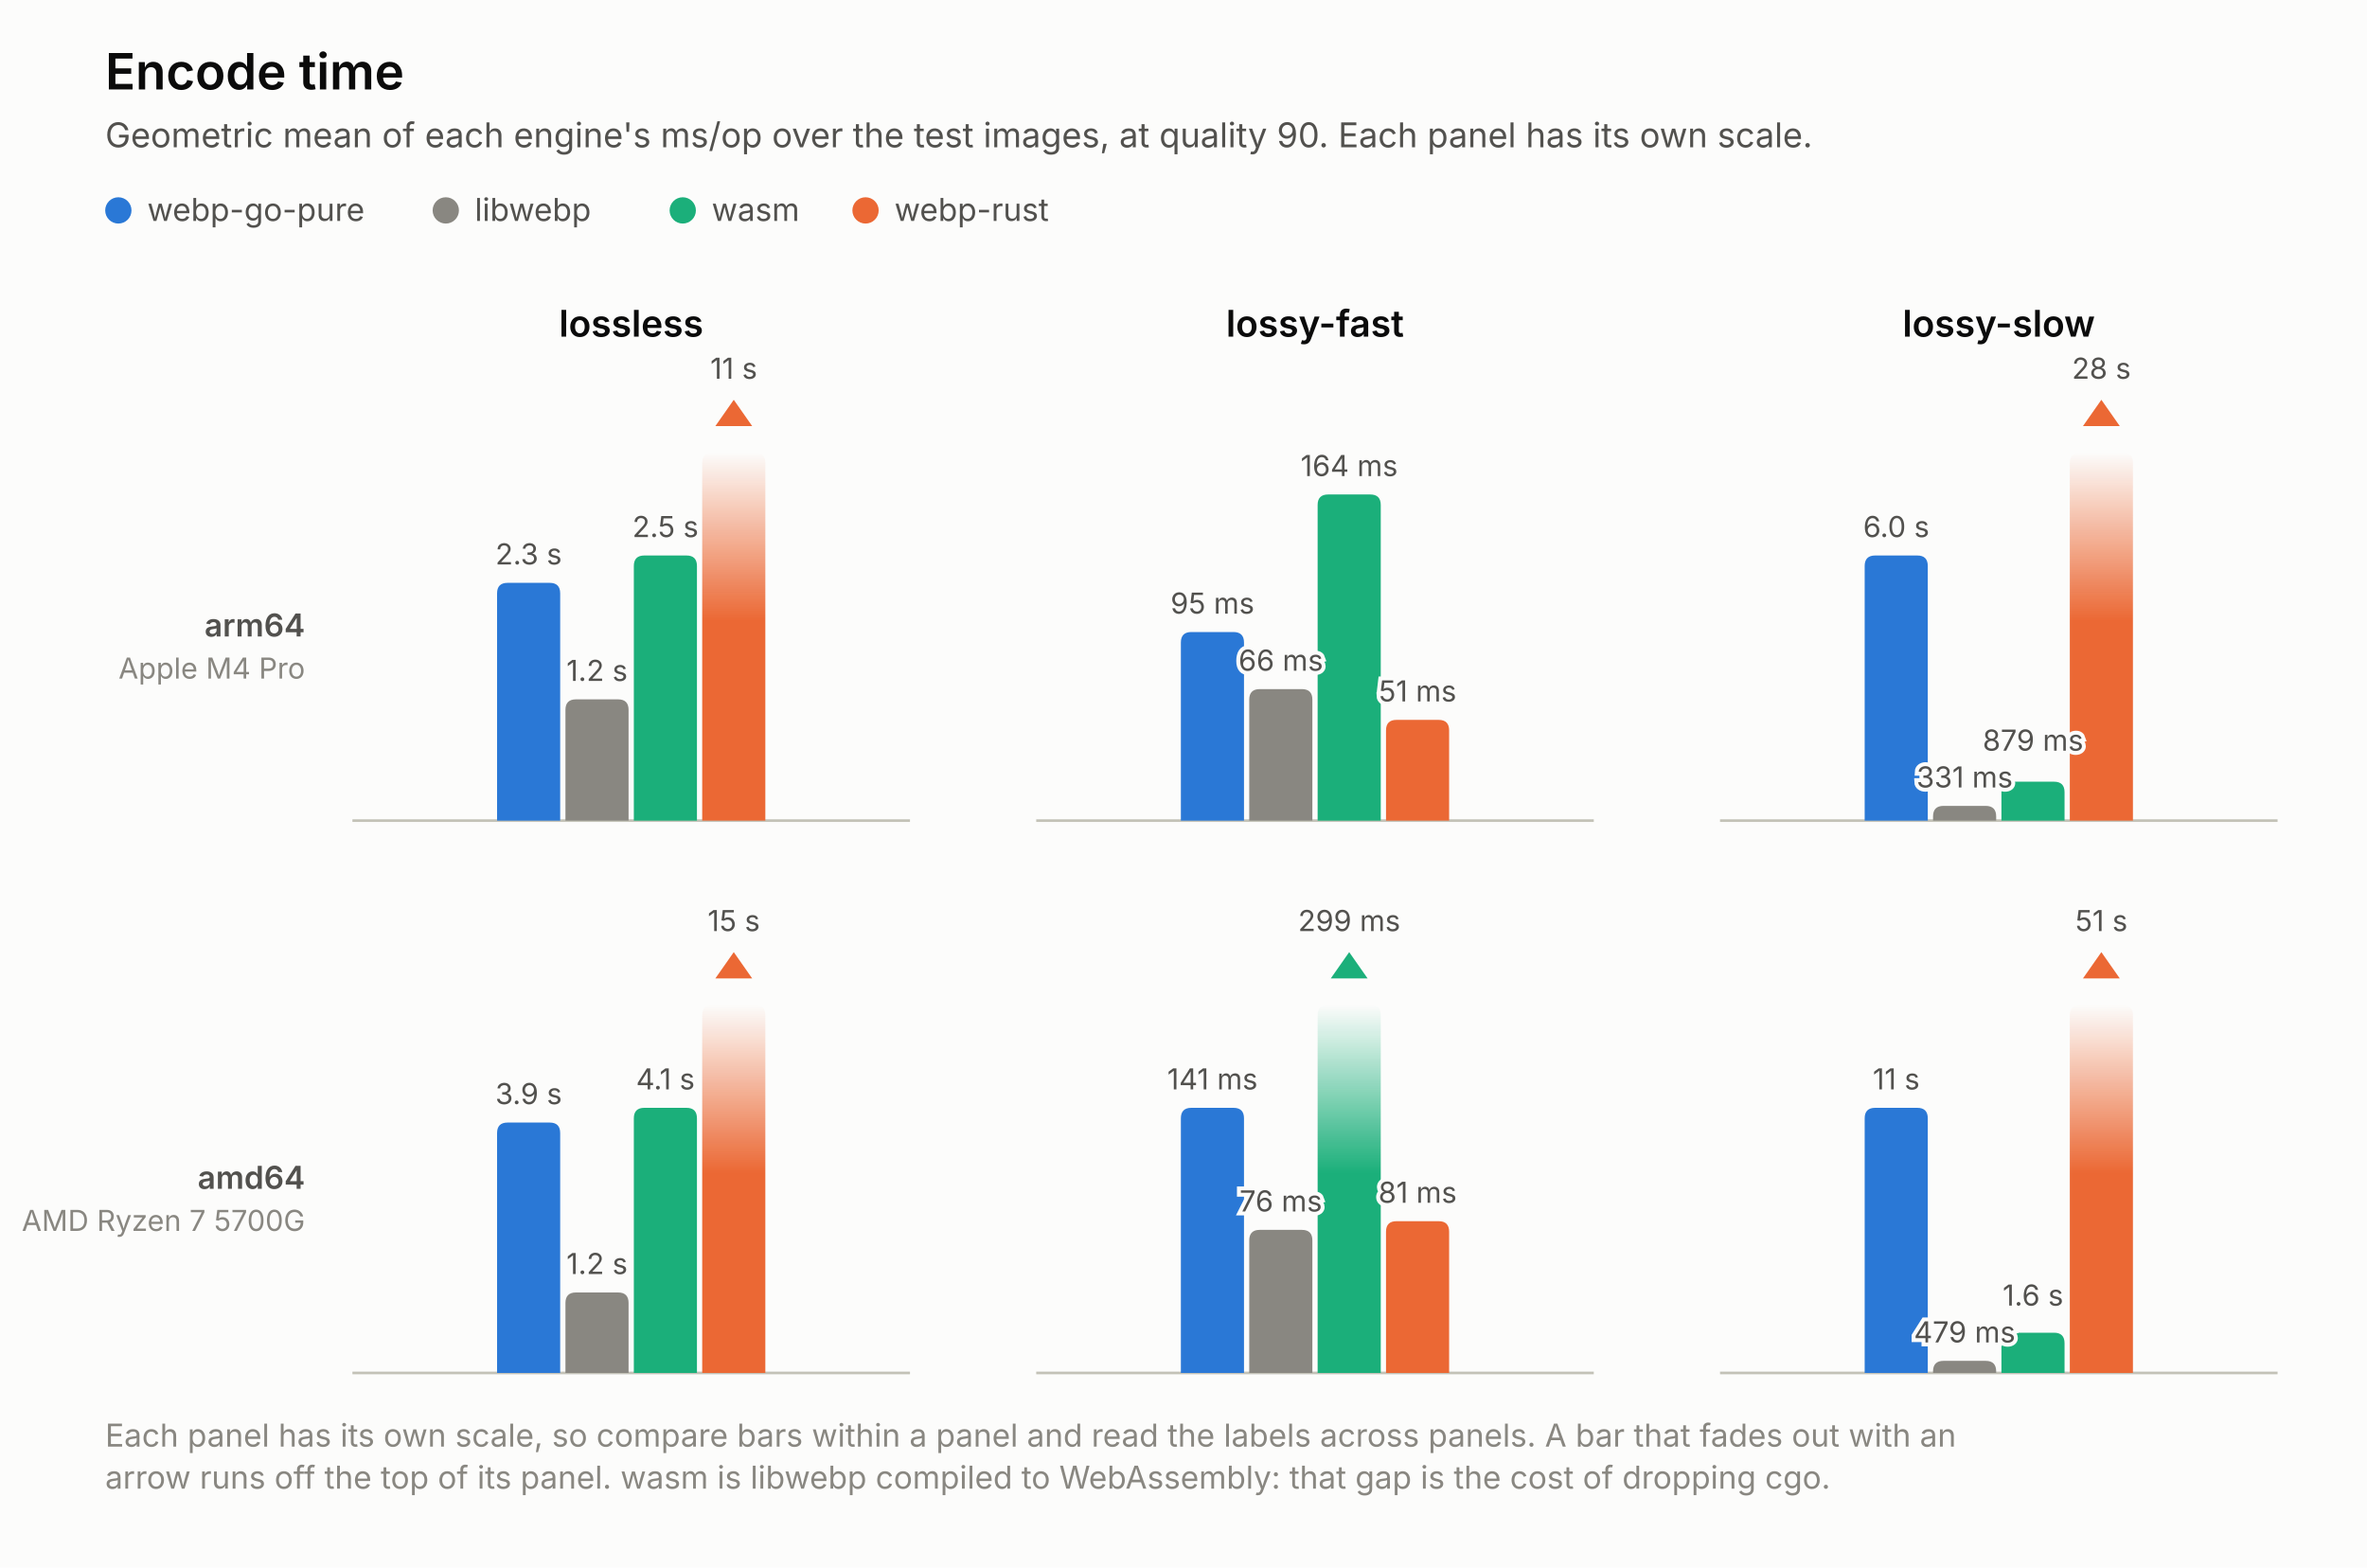
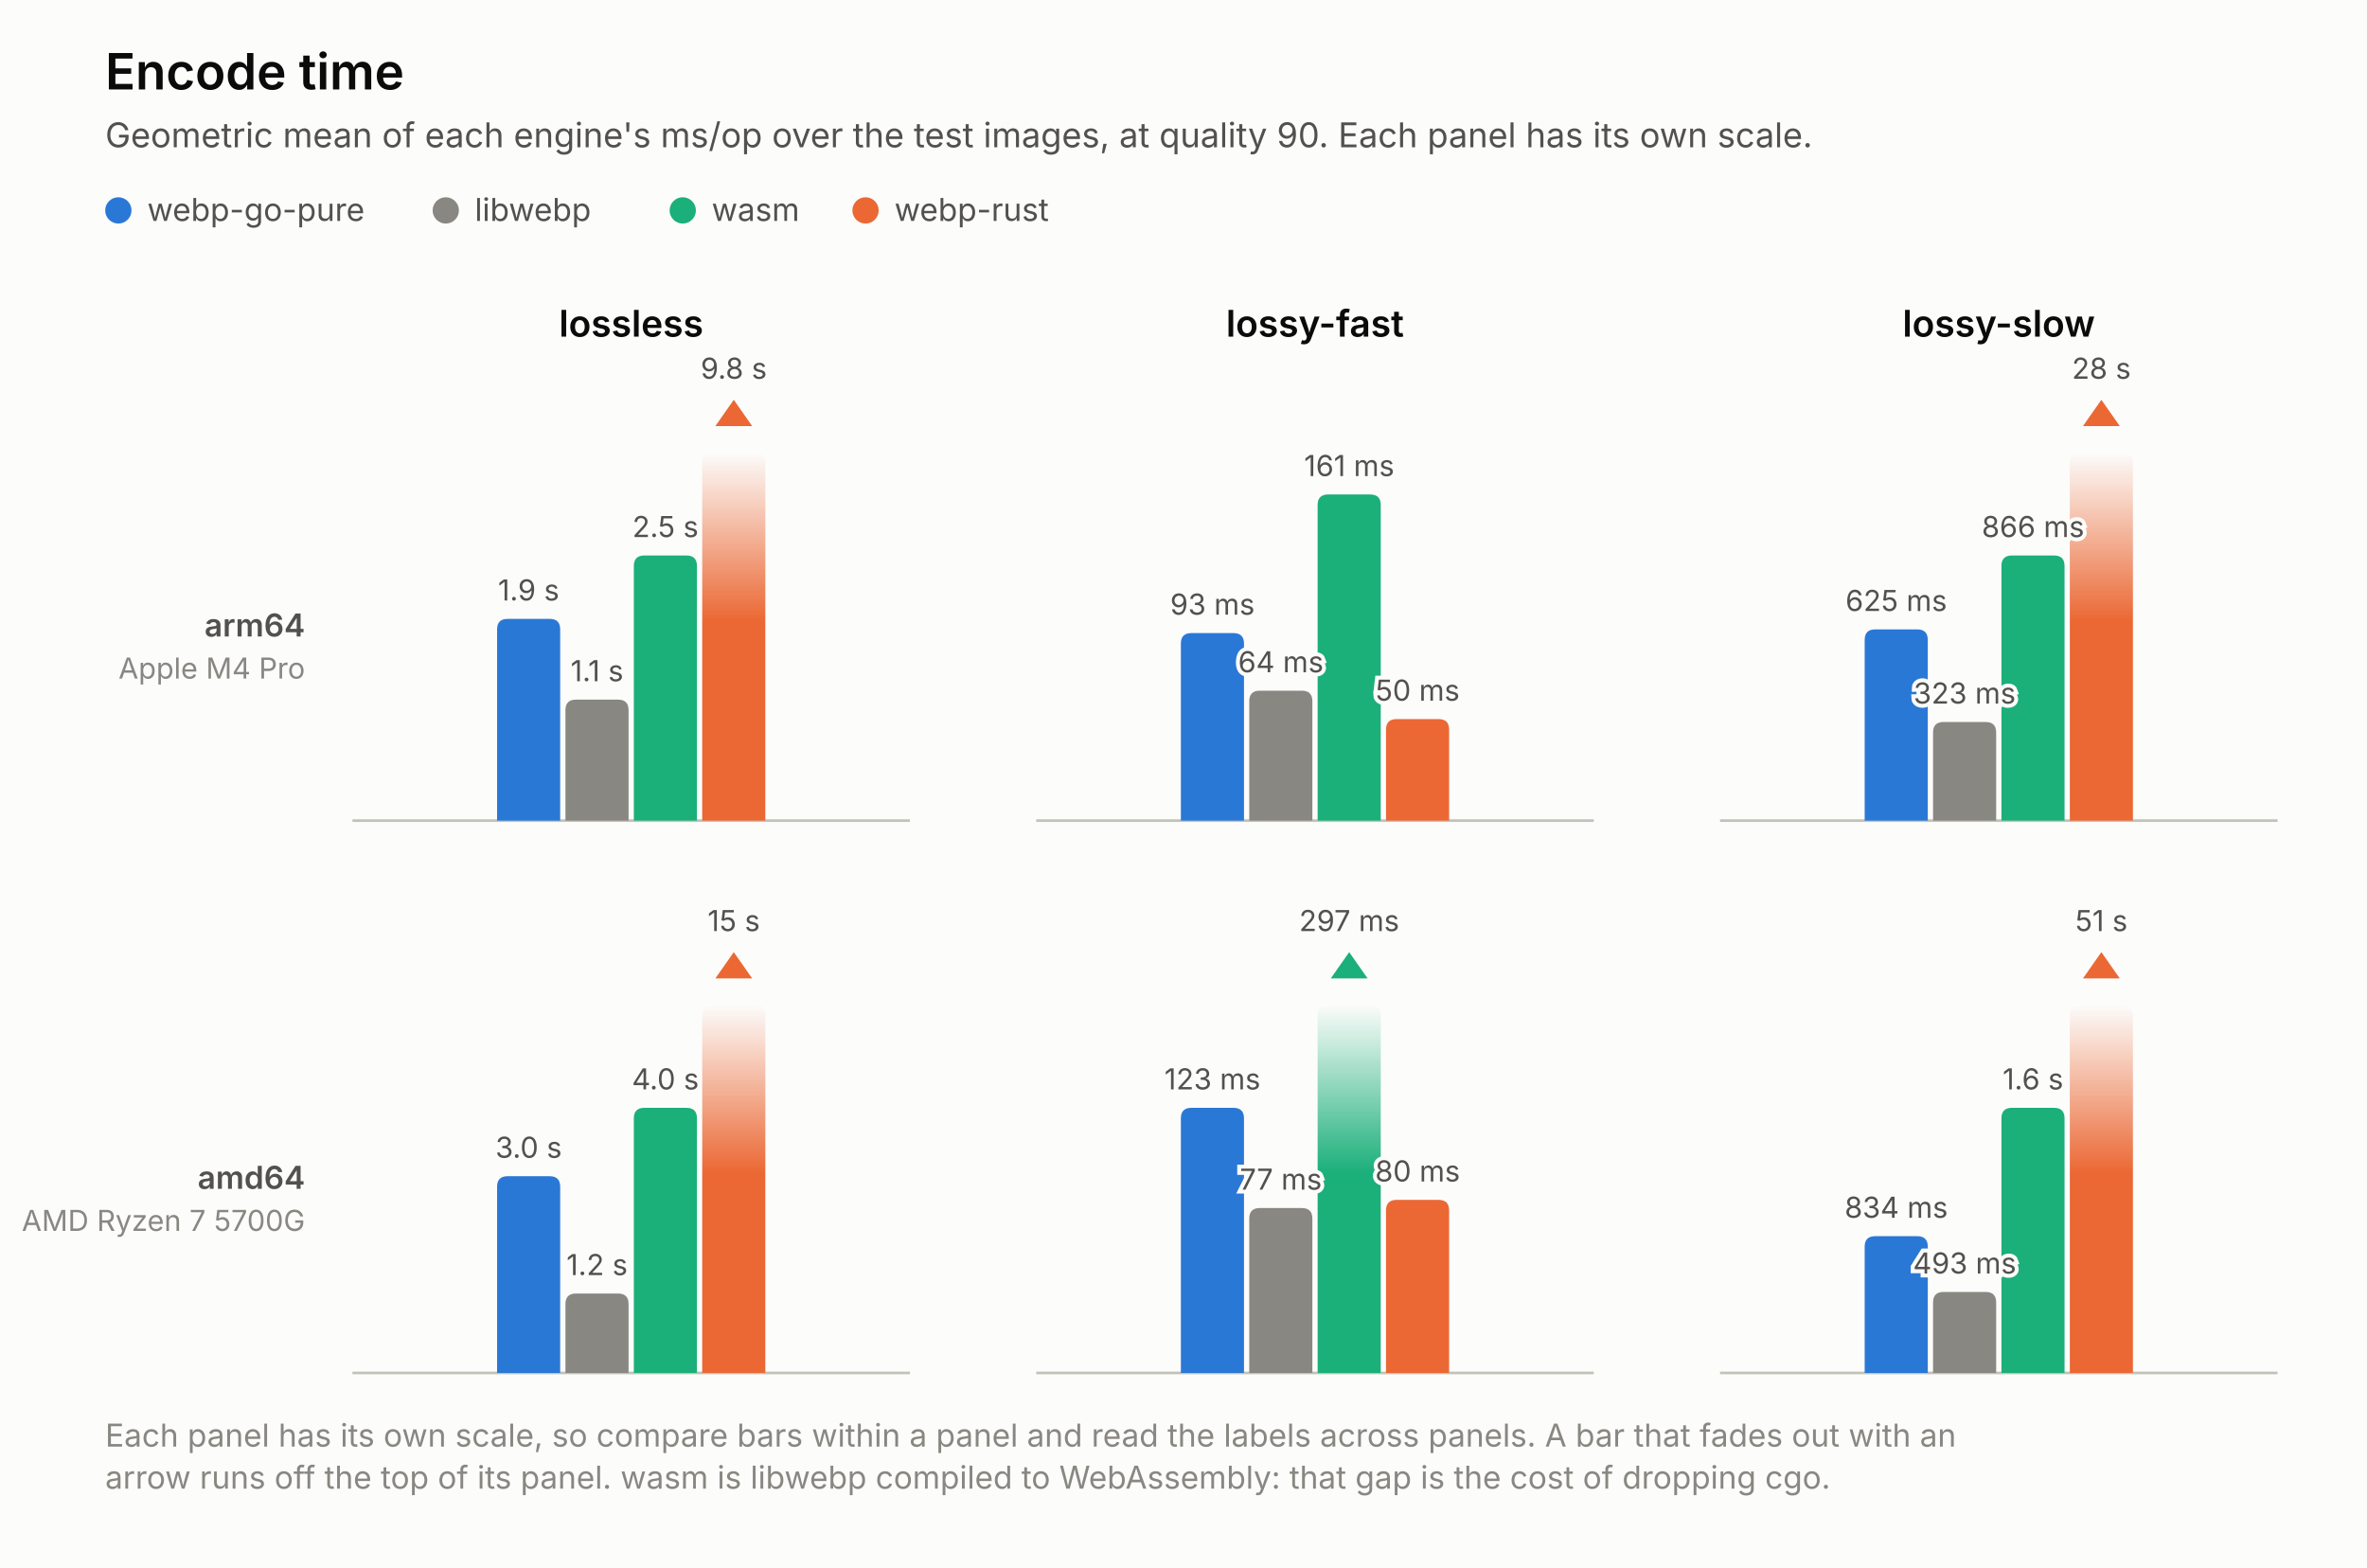
<svg xmlns="http://www.w3.org/2000/svg" width="900" height="596" viewBox="0 0 900 596" role="img">
  <rect width="900" height="596" fill="#fcfcfb" />
  <text x="40.0" y="34.0" font-family="system-ui, -apple-system, &quot;Segoe UI&quot;, sans-serif" font-size="19" fill="#0b0b0b" text-anchor="start" font-weight="600">Encode time</text>
  <text x="40.0" y="56.0" font-family="system-ui, -apple-system, &quot;Segoe UI&quot;, sans-serif" font-size="13" fill="#52514e" text-anchor="start">Geometric mean of each engine's ms/op over the test images, at quality 90. Each panel has its own scale.</text>
  <circle cx="45.0" cy="80.0" r="5.0" fill="#2a78d6" />
  <text x="56.0" y="84.0" font-family="system-ui, -apple-system, &quot;Segoe UI&quot;, sans-serif" font-size="12" fill="#52514e" text-anchor="start">webp-go-pure</text>
  <circle cx="169.5" cy="80.0" r="5.0" fill="#898781" />
  <text x="180.5" y="84.0" font-family="system-ui, -apple-system, &quot;Segoe UI&quot;, sans-serif" font-size="12" fill="#52514e" text-anchor="start">libwebp</text>
  <circle cx="259.6" cy="80.0" r="5.0" fill="#1baf7a" />
  <text x="270.6" y="84.0" font-family="system-ui, -apple-system, &quot;Segoe UI&quot;, sans-serif" font-size="12" fill="#52514e" text-anchor="start">wasm</text>
  <circle cx="329.1" cy="80.0" r="5.0" fill="#eb6834" />
  <text x="340.1" y="84.0" font-family="system-ui, -apple-system, &quot;Segoe UI&quot;, sans-serif" font-size="12" fill="#52514e" text-anchor="start">webp-rust</text>
  <text x="240.0" y="128.0" font-family="system-ui, -apple-system, &quot;Segoe UI&quot;, sans-serif" font-size="14" fill="#0b0b0b" text-anchor="middle" font-weight="600">lossless</text>
  <text x="500.0" y="128.0" font-family="system-ui, -apple-system, &quot;Segoe UI&quot;, sans-serif" font-size="14" fill="#0b0b0b" text-anchor="middle" font-weight="600">lossy-fast</text>
  <text x="760.0" y="128.0" font-family="system-ui, -apple-system, &quot;Segoe UI&quot;, sans-serif" font-size="14" fill="#0b0b0b" text-anchor="middle" font-weight="600">lossy-slow</text>
  <text x="116.0" y="242.0" font-family="system-ui, -apple-system, &quot;Segoe UI&quot;, sans-serif" font-size="12" fill="#52514e" text-anchor="end" font-weight="600">arm64</text>
  <text x="116.0" y="258.0" font-family="system-ui, -apple-system, &quot;Segoe UI&quot;, sans-serif" font-size="11" fill="#898781" text-anchor="end">Apple M4 Pro</text>
  <line x1="134.0" y1="312.0" x2="346.0" y2="312.0" stroke="#c3c2b7" stroke-width="1.0" />
-   <path d="M 189.0 312.0 L 189.0 225.6 Q 189.0 221.6 193.0 221.6 L 209.0 221.6 Q 213.0 221.6 213.0 225.6 L 213.0 312.0 Z" fill="#2a78d6" />
-   <path d="M 215.0 312.0 L 215.0 269.9 Q 215.0 265.9 219.0 265.9 L 235.0 265.9 Q 239.0 265.9 239.0 269.9 L 239.0 312.0 Z" fill="#898781" />
+   <path d="M 189.0 312.0 L 189.0 239.3 Q 189.0 235.3 193.0 235.3 L 209.0 235.3 Q 213.0 235.3 213.0 239.3 L 213.0 312.0 Z" fill="#2a78d6" />
+   <path d="M 215.0 312.0 L 215.0 270.0 Q 215.0 266.0 219.0 266.0 L 235.0 266.0 Q 239.0 266.0 239.0 270.0 L 239.0 312.0 Z" fill="#898781" />
  <path d="M 241.0 312.0 L 241.0 215.2 Q 241.0 211.2 245.0 211.2 L 261.0 211.2 Q 265.0 211.2 265.0 215.2 L 265.0 312.0 Z" fill="#1baf7a" />
  <linearGradient id="fade1" gradientUnits="userSpaceOnUse" x1="0" y1="172.0" x2="0" y2="236.0">
    <stop offset="0" stop-color="#eb6834" stop-opacity="0" />
    <stop offset="1" stop-color="#eb6834" stop-opacity="1" />
  </linearGradient>
  <path d="M 267.0 312.0 L 267.0 176.0 Q 267.0 172.0 271.0 172.0 L 287.0 172.0 Q 291.0 172.0 291.0 176.0 L 291.0 312.0 Z" fill="url(#fade1)" />
  <path d="M 279.0 152.0 l 7 10 l -14 0 z" fill="#eb6834" />
-   <text x="201.0" y="214.6" font-family="system-ui, -apple-system, &quot;Segoe UI&quot;, sans-serif" font-size="11" fill="#52514e" text-anchor="middle" stroke="#fcfcfb" stroke-width="3" paint-order="stroke" style="font-variant-numeric:tabular-nums">2.3 s</text>
-   <text x="227.0" y="258.9" font-family="system-ui, -apple-system, &quot;Segoe UI&quot;, sans-serif" font-size="11" fill="#52514e" text-anchor="middle" stroke="#fcfcfb" stroke-width="3" paint-order="stroke" style="font-variant-numeric:tabular-nums">1.2 s</text>
+   <text x="201.0" y="228.3" font-family="system-ui, -apple-system, &quot;Segoe UI&quot;, sans-serif" font-size="11" fill="#52514e" text-anchor="middle" stroke="#fcfcfb" stroke-width="3" paint-order="stroke" style="font-variant-numeric:tabular-nums">1.9 s</text>
+   <text x="227.0" y="259.0" font-family="system-ui, -apple-system, &quot;Segoe UI&quot;, sans-serif" font-size="11" fill="#52514e" text-anchor="middle" stroke="#fcfcfb" stroke-width="3" paint-order="stroke" style="font-variant-numeric:tabular-nums">1.1 s</text>
  <text x="253.0" y="204.2" font-family="system-ui, -apple-system, &quot;Segoe UI&quot;, sans-serif" font-size="11" fill="#52514e" text-anchor="middle" stroke="#fcfcfb" stroke-width="3" paint-order="stroke" style="font-variant-numeric:tabular-nums">2.5 s</text>
-   <text x="279.0" y="144.0" font-family="system-ui, -apple-system, &quot;Segoe UI&quot;, sans-serif" font-size="11" fill="#52514e" text-anchor="middle" stroke="#fcfcfb" stroke-width="3" paint-order="stroke" style="font-variant-numeric:tabular-nums">11 s</text>
+   <text x="279.0" y="144.0" font-family="system-ui, -apple-system, &quot;Segoe UI&quot;, sans-serif" font-size="11" fill="#52514e" text-anchor="middle" stroke="#fcfcfb" stroke-width="3" paint-order="stroke" style="font-variant-numeric:tabular-nums">9.8 s</text>
  <line x1="394.0" y1="312.0" x2="606.0" y2="312.0" stroke="#c3c2b7" stroke-width="1.0" />
-   <path d="M 449.0 312.0 L 449.0 244.3 Q 449.0 240.3 453.0 240.3 L 469.0 240.3 Q 473.0 240.3 473.0 244.3 L 473.0 312.0 Z" fill="#2a78d6" />
-   <path d="M 475.0 312.0 L 475.0 266.0 Q 475.0 262.0 479.0 262.0 L 495.0 262.0 Q 499.0 262.0 499.0 266.0 L 499.0 312.0 Z" fill="#898781" />
+   <path d="M 449.0 312.0 L 449.0 244.7 Q 449.0 240.7 453.0 240.7 L 469.0 240.7 Q 473.0 240.7 473.0 244.7 L 473.0 312.0 Z" fill="#2a78d6" />
+   <path d="M 475.0 312.0 L 475.0 266.6 Q 475.0 262.6 479.0 262.6 L 495.0 262.6 Q 499.0 262.6 499.0 266.6 L 499.0 312.0 Z" fill="#898781" />
  <path d="M 501.0 312.0 L 501.0 192.0 Q 501.0 188.0 505.0 188.0 L 521.0 188.0 Q 525.0 188.0 525.0 192.0 L 525.0 312.0 Z" fill="#1baf7a" />
-   <path d="M 527.0 312.0 L 527.0 277.7 Q 527.0 273.7 531.0 273.7 L 547.0 273.7 Q 551.0 273.7 551.0 277.7 L 551.0 312.0 Z" fill="#eb6834" />
-   <text x="461.0" y="233.3" font-family="system-ui, -apple-system, &quot;Segoe UI&quot;, sans-serif" font-size="11" fill="#52514e" text-anchor="middle" stroke="#fcfcfb" stroke-width="3" paint-order="stroke" style="font-variant-numeric:tabular-nums">95 ms</text>
-   <text x="487.0" y="255.0" font-family="system-ui, -apple-system, &quot;Segoe UI&quot;, sans-serif" font-size="11" fill="#52514e" text-anchor="middle" stroke="#fcfcfb" stroke-width="3" paint-order="stroke" style="font-variant-numeric:tabular-nums">66 ms</text>
-   <text x="513.0" y="181.0" font-family="system-ui, -apple-system, &quot;Segoe UI&quot;, sans-serif" font-size="11" fill="#52514e" text-anchor="middle" stroke="#fcfcfb" stroke-width="3" paint-order="stroke" style="font-variant-numeric:tabular-nums">164 ms</text>
-   <text x="539.0" y="266.7" font-family="system-ui, -apple-system, &quot;Segoe UI&quot;, sans-serif" font-size="11" fill="#52514e" text-anchor="middle" stroke="#fcfcfb" stroke-width="3" paint-order="stroke" style="font-variant-numeric:tabular-nums">51 ms</text>
+   <path d="M 527.0 312.0 L 527.0 277.4 Q 527.0 273.4 531.0 273.4 L 547.0 273.4 Q 551.0 273.4 551.0 277.4 L 551.0 312.0 Z" fill="#eb6834" />
+   <text x="461.0" y="233.7" font-family="system-ui, -apple-system, &quot;Segoe UI&quot;, sans-serif" font-size="11" fill="#52514e" text-anchor="middle" stroke="#fcfcfb" stroke-width="3" paint-order="stroke" style="font-variant-numeric:tabular-nums">93 ms</text>
+   <text x="487.0" y="255.6" font-family="system-ui, -apple-system, &quot;Segoe UI&quot;, sans-serif" font-size="11" fill="#52514e" text-anchor="middle" stroke="#fcfcfb" stroke-width="3" paint-order="stroke" style="font-variant-numeric:tabular-nums">64 ms</text>
+   <text x="513.0" y="181.0" font-family="system-ui, -apple-system, &quot;Segoe UI&quot;, sans-serif" font-size="11" fill="#52514e" text-anchor="middle" stroke="#fcfcfb" stroke-width="3" paint-order="stroke" style="font-variant-numeric:tabular-nums">161 ms</text>
+   <text x="539.0" y="266.4" font-family="system-ui, -apple-system, &quot;Segoe UI&quot;, sans-serif" font-size="11" fill="#52514e" text-anchor="middle" stroke="#fcfcfb" stroke-width="3" paint-order="stroke" style="font-variant-numeric:tabular-nums">50 ms</text>
  <line x1="654.0" y1="312.0" x2="866.0" y2="312.0" stroke="#c3c2b7" stroke-width="1.0" />
-   <path d="M 709.0 312.0 L 709.0 215.2 Q 709.0 211.2 713.0 211.2 L 729.0 211.2 Q 733.0 211.2 733.0 215.2 L 733.0 312.0 Z" fill="#2a78d6" />
-   <path d="M 735.0 312.0 L 735.0 310.4 Q 735.0 306.4 739.0 306.4 L 755.0 306.4 Q 759.0 306.4 759.0 310.4 L 759.0 312.0 Z" fill="#898781" />
-   <path d="M 761.0 312.0 L 761.0 301.2 Q 761.0 297.2 765.0 297.2 L 781.0 297.2 Q 785.0 297.2 785.0 301.2 L 785.0 312.0 Z" fill="#1baf7a" />
+   <path d="M 709.0 312.0 L 709.0 243.3 Q 709.0 239.3 713.0 239.3 L 729.0 239.3 Q 733.0 239.3 733.0 243.3 L 733.0 312.0 Z" fill="#2a78d6" />
+   <path d="M 735.0 312.0 L 735.0 278.5 Q 735.0 274.5 739.0 274.5 L 755.0 274.5 Q 759.0 274.5 759.0 278.5 L 759.0 312.0 Z" fill="#898781" />
+   <path d="M 761.0 312.0 L 761.0 215.2 Q 761.0 211.2 765.0 211.2 L 781.0 211.2 Q 785.0 211.2 785.0 215.2 L 785.0 312.0 Z" fill="#1baf7a" />
  <linearGradient id="fade2" gradientUnits="userSpaceOnUse" x1="0" y1="172.0" x2="0" y2="236.0">
    <stop offset="0" stop-color="#eb6834" stop-opacity="0" />
    <stop offset="1" stop-color="#eb6834" stop-opacity="1" />
  </linearGradient>
  <path d="M 787.0 312.0 L 787.0 176.0 Q 787.0 172.0 791.0 172.0 L 807.0 172.0 Q 811.0 172.0 811.0 176.0 L 811.0 312.0 Z" fill="url(#fade2)" />
  <path d="M 799.0 152.0 l 7 10 l -14 0 z" fill="#eb6834" />
-   <text x="721.0" y="204.2" font-family="system-ui, -apple-system, &quot;Segoe UI&quot;, sans-serif" font-size="11" fill="#52514e" text-anchor="middle" stroke="#fcfcfb" stroke-width="3" paint-order="stroke" style="font-variant-numeric:tabular-nums">6.0 s</text>
-   <text x="747.0" y="299.4" font-family="system-ui, -apple-system, &quot;Segoe UI&quot;, sans-serif" font-size="11" fill="#52514e" text-anchor="middle" stroke="#fcfcfb" stroke-width="3" paint-order="stroke" style="font-variant-numeric:tabular-nums">331 ms</text>
-   <text x="773.0" y="285.4" font-family="system-ui, -apple-system, &quot;Segoe UI&quot;, sans-serif" font-size="11" fill="#52514e" text-anchor="middle" stroke="#fcfcfb" stroke-width="3" paint-order="stroke" style="font-variant-numeric:tabular-nums">879 ms</text>
+   <text x="721.0" y="232.3" font-family="system-ui, -apple-system, &quot;Segoe UI&quot;, sans-serif" font-size="11" fill="#52514e" text-anchor="middle" stroke="#fcfcfb" stroke-width="3" paint-order="stroke" style="font-variant-numeric:tabular-nums">625 ms</text>
+   <text x="747.0" y="267.5" font-family="system-ui, -apple-system, &quot;Segoe UI&quot;, sans-serif" font-size="11" fill="#52514e" text-anchor="middle" stroke="#fcfcfb" stroke-width="3" paint-order="stroke" style="font-variant-numeric:tabular-nums">323 ms</text>
+   <text x="773.0" y="204.2" font-family="system-ui, -apple-system, &quot;Segoe UI&quot;, sans-serif" font-size="11" fill="#52514e" text-anchor="middle" stroke="#fcfcfb" stroke-width="3" paint-order="stroke" style="font-variant-numeric:tabular-nums">866 ms</text>
  <text x="799.0" y="144.0" font-family="system-ui, -apple-system, &quot;Segoe UI&quot;, sans-serif" font-size="11" fill="#52514e" text-anchor="middle" stroke="#fcfcfb" stroke-width="3" paint-order="stroke" style="font-variant-numeric:tabular-nums">28 s</text>
  <text x="116.0" y="452.0" font-family="system-ui, -apple-system, &quot;Segoe UI&quot;, sans-serif" font-size="12" fill="#52514e" text-anchor="end" font-weight="600">amd64</text>
  <text x="116.0" y="468.0" font-family="system-ui, -apple-system, &quot;Segoe UI&quot;, sans-serif" font-size="11" fill="#898781" text-anchor="end">AMD Ryzen 7 5700G</text>
  <line x1="134.0" y1="522.0" x2="346.0" y2="522.0" stroke="#c3c2b7" stroke-width="1.0" />
-   <path d="M 189.0 522.0 L 189.0 430.8 Q 189.0 426.8 193.0 426.8 L 209.0 426.8 Q 213.0 426.8 213.0 430.8 L 213.0 522.0 Z" fill="#2a78d6" />
-   <path d="M 215.0 522.0 L 215.0 495.4 Q 215.0 491.4 219.0 491.4 L 235.0 491.4 Q 239.0 491.4 239.0 495.4 L 239.0 522.0 Z" fill="#898781" />
+   <path d="M 189.0 522.0 L 189.0 451.2 Q 189.0 447.2 193.0 447.2 L 209.0 447.2 Q 213.0 447.2 213.0 451.2 L 213.0 522.0 Z" fill="#2a78d6" />
+   <path d="M 215.0 522.0 L 215.0 495.8 Q 215.0 491.8 219.0 491.8 L 235.0 491.8 Q 239.0 491.8 239.0 495.8 L 239.0 522.0 Z" fill="#898781" />
  <path d="M 241.0 522.0 L 241.0 425.2 Q 241.0 421.2 245.0 421.2 L 261.0 421.2 Q 265.0 421.2 265.0 425.2 L 265.0 522.0 Z" fill="#1baf7a" />
  <linearGradient id="fade3" gradientUnits="userSpaceOnUse" x1="0" y1="382.0" x2="0" y2="446.0">
    <stop offset="0" stop-color="#eb6834" stop-opacity="0" />
    <stop offset="1" stop-color="#eb6834" stop-opacity="1" />
  </linearGradient>
  <path d="M 267.0 522.0 L 267.0 386.0 Q 267.0 382.0 271.0 382.0 L 287.0 382.0 Q 291.0 382.0 291.0 386.0 L 291.0 522.0 Z" fill="url(#fade3)" />
  <path d="M 279.0 362.0 l 7 10 l -14 0 z" fill="#eb6834" />
-   <text x="201.0" y="419.8" font-family="system-ui, -apple-system, &quot;Segoe UI&quot;, sans-serif" font-size="11" fill="#52514e" text-anchor="middle" stroke="#fcfcfb" stroke-width="3" paint-order="stroke" style="font-variant-numeric:tabular-nums">3.9 s</text>
-   <text x="227.0" y="484.4" font-family="system-ui, -apple-system, &quot;Segoe UI&quot;, sans-serif" font-size="11" fill="#52514e" text-anchor="middle" stroke="#fcfcfb" stroke-width="3" paint-order="stroke" style="font-variant-numeric:tabular-nums">1.2 s</text>
-   <text x="253.0" y="414.2" font-family="system-ui, -apple-system, &quot;Segoe UI&quot;, sans-serif" font-size="11" fill="#52514e" text-anchor="middle" stroke="#fcfcfb" stroke-width="3" paint-order="stroke" style="font-variant-numeric:tabular-nums">4.1 s</text>
+   <text x="201.0" y="440.2" font-family="system-ui, -apple-system, &quot;Segoe UI&quot;, sans-serif" font-size="11" fill="#52514e" text-anchor="middle" stroke="#fcfcfb" stroke-width="3" paint-order="stroke" style="font-variant-numeric:tabular-nums">3.0 s</text>
+   <text x="227.0" y="484.8" font-family="system-ui, -apple-system, &quot;Segoe UI&quot;, sans-serif" font-size="11" fill="#52514e" text-anchor="middle" stroke="#fcfcfb" stroke-width="3" paint-order="stroke" style="font-variant-numeric:tabular-nums">1.2 s</text>
+   <text x="253.0" y="414.2" font-family="system-ui, -apple-system, &quot;Segoe UI&quot;, sans-serif" font-size="11" fill="#52514e" text-anchor="middle" stroke="#fcfcfb" stroke-width="3" paint-order="stroke" style="font-variant-numeric:tabular-nums">4.0 s</text>
  <text x="279.0" y="354.0" font-family="system-ui, -apple-system, &quot;Segoe UI&quot;, sans-serif" font-size="11" fill="#52514e" text-anchor="middle" stroke="#fcfcfb" stroke-width="3" paint-order="stroke" style="font-variant-numeric:tabular-nums">15 s</text>
  <line x1="394.0" y1="522.0" x2="606.0" y2="522.0" stroke="#c3c2b7" stroke-width="1.0" />
  <path d="M 449.0 522.0 L 449.0 425.2 Q 449.0 421.2 453.0 421.2 L 469.0 421.2 Q 473.0 421.2 473.0 425.2 L 473.0 522.0 Z" fill="#2a78d6" />
-   <path d="M 475.0 522.0 L 475.0 471.6 Q 475.0 467.6 479.0 467.6 L 495.0 467.6 Q 499.0 467.6 499.0 471.6 L 499.0 522.0 Z" fill="#898781" />
+   <path d="M 475.0 522.0 L 475.0 463.3 Q 475.0 459.3 479.0 459.3 L 495.0 459.3 Q 499.0 459.3 499.0 463.3 L 499.0 522.0 Z" fill="#898781" />
  <linearGradient id="fade4" gradientUnits="userSpaceOnUse" x1="0" y1="382.0" x2="0" y2="446.0">
    <stop offset="0" stop-color="#1baf7a" stop-opacity="0" />
    <stop offset="1" stop-color="#1baf7a" stop-opacity="1" />
  </linearGradient>
  <path d="M 501.0 522.0 L 501.0 386.0 Q 501.0 382.0 505.0 382.0 L 521.0 382.0 Q 525.0 382.0 525.0 386.0 L 525.0 522.0 Z" fill="url(#fade4)" />
  <path d="M 513.0 362.0 l 7 10 l -14 0 z" fill="#1baf7a" />
-   <path d="M 527.0 522.0 L 527.0 468.3 Q 527.0 464.3 531.0 464.3 L 547.0 464.3 Q 551.0 464.3 551.0 468.3 L 551.0 522.0 Z" fill="#eb6834" />
-   <text x="461.0" y="414.2" font-family="system-ui, -apple-system, &quot;Segoe UI&quot;, sans-serif" font-size="11" fill="#52514e" text-anchor="middle" stroke="#fcfcfb" stroke-width="3" paint-order="stroke" style="font-variant-numeric:tabular-nums">141 ms</text>
-   <text x="487.0" y="460.6" font-family="system-ui, -apple-system, &quot;Segoe UI&quot;, sans-serif" font-size="11" fill="#52514e" text-anchor="middle" stroke="#fcfcfb" stroke-width="3" paint-order="stroke" style="font-variant-numeric:tabular-nums">76 ms</text>
-   <text x="513.0" y="354.0" font-family="system-ui, -apple-system, &quot;Segoe UI&quot;, sans-serif" font-size="11" fill="#52514e" text-anchor="middle" stroke="#fcfcfb" stroke-width="3" paint-order="stroke" style="font-variant-numeric:tabular-nums">299 ms</text>
-   <text x="539.0" y="457.3" font-family="system-ui, -apple-system, &quot;Segoe UI&quot;, sans-serif" font-size="11" fill="#52514e" text-anchor="middle" stroke="#fcfcfb" stroke-width="3" paint-order="stroke" style="font-variant-numeric:tabular-nums">81 ms</text>
+   <path d="M 527.0 522.0 L 527.0 460.2 Q 527.0 456.2 531.0 456.2 L 547.0 456.2 Q 551.0 456.2 551.0 460.2 L 551.0 522.0 Z" fill="#eb6834" />
+   <text x="461.0" y="414.2" font-family="system-ui, -apple-system, &quot;Segoe UI&quot;, sans-serif" font-size="11" fill="#52514e" text-anchor="middle" stroke="#fcfcfb" stroke-width="3" paint-order="stroke" style="font-variant-numeric:tabular-nums">123 ms</text>
+   <text x="487.0" y="452.3" font-family="system-ui, -apple-system, &quot;Segoe UI&quot;, sans-serif" font-size="11" fill="#52514e" text-anchor="middle" stroke="#fcfcfb" stroke-width="3" paint-order="stroke" style="font-variant-numeric:tabular-nums">77 ms</text>
+   <text x="513.0" y="354.0" font-family="system-ui, -apple-system, &quot;Segoe UI&quot;, sans-serif" font-size="11" fill="#52514e" text-anchor="middle" stroke="#fcfcfb" stroke-width="3" paint-order="stroke" style="font-variant-numeric:tabular-nums">297 ms</text>
+   <text x="539.0" y="449.2" font-family="system-ui, -apple-system, &quot;Segoe UI&quot;, sans-serif" font-size="11" fill="#52514e" text-anchor="middle" stroke="#fcfcfb" stroke-width="3" paint-order="stroke" style="font-variant-numeric:tabular-nums">80 ms</text>
  <line x1="654.0" y1="522.0" x2="866.0" y2="522.0" stroke="#c3c2b7" stroke-width="1.0" />
-   <path d="M 709.0 522.0 L 709.0 425.2 Q 709.0 421.2 713.0 421.2 L 729.0 421.2 Q 733.0 421.2 733.0 425.2 L 733.0 522.0 Z" fill="#2a78d6" />
-   <path d="M 735.0 522.0 L 735.0 521.4 Q 735.0 517.4 739.0 517.4 L 755.0 517.4 Q 759.0 517.4 759.0 521.4 L 759.0 522.0 Z" fill="#898781" />
-   <path d="M 761.0 522.0 L 761.0 510.7 Q 761.0 506.7 765.0 506.7 L 781.0 506.7 Q 785.0 506.7 785.0 510.7 L 785.0 522.0 Z" fill="#1baf7a" />
+   <path d="M 709.0 522.0 L 709.0 474.0 Q 709.0 470.0 713.0 470.0 L 729.0 470.0 Q 733.0 470.0 733.0 474.0 L 733.0 522.0 Z" fill="#2a78d6" />
+   <path d="M 735.0 522.0 L 735.0 495.2 Q 735.0 491.2 739.0 491.2 L 755.0 491.2 Q 759.0 491.2 759.0 495.2 L 759.0 522.0 Z" fill="#898781" />
+   <path d="M 761.0 522.0 L 761.0 425.2 Q 761.0 421.2 765.0 421.2 L 781.0 421.2 Q 785.0 421.2 785.0 425.2 L 785.0 522.0 Z" fill="#1baf7a" />
  <linearGradient id="fade5" gradientUnits="userSpaceOnUse" x1="0" y1="382.0" x2="0" y2="446.0">
    <stop offset="0" stop-color="#eb6834" stop-opacity="0" />
    <stop offset="1" stop-color="#eb6834" stop-opacity="1" />
  </linearGradient>
  <path d="M 787.0 522.0 L 787.0 386.0 Q 787.0 382.0 791.0 382.0 L 807.0 382.0 Q 811.0 382.0 811.0 386.0 L 811.0 522.0 Z" fill="url(#fade5)" />
  <path d="M 799.0 362.0 l 7 10 l -14 0 z" fill="#eb6834" />
-   <text x="721.0" y="414.2" font-family="system-ui, -apple-system, &quot;Segoe UI&quot;, sans-serif" font-size="11" fill="#52514e" text-anchor="middle" stroke="#fcfcfb" stroke-width="3" paint-order="stroke" style="font-variant-numeric:tabular-nums">11 s</text>
-   <text x="747.0" y="510.4" font-family="system-ui, -apple-system, &quot;Segoe UI&quot;, sans-serif" font-size="11" fill="#52514e" text-anchor="middle" stroke="#fcfcfb" stroke-width="3" paint-order="stroke" style="font-variant-numeric:tabular-nums">479 ms</text>
-   <text x="773.0" y="496.4" font-family="system-ui, -apple-system, &quot;Segoe UI&quot;, sans-serif" font-size="11" fill="#52514e" text-anchor="middle" stroke="#fcfcfb" stroke-width="3" paint-order="stroke" style="font-variant-numeric:tabular-nums">1.6 s</text>
+   <text x="721.0" y="463.0" font-family="system-ui, -apple-system, &quot;Segoe UI&quot;, sans-serif" font-size="11" fill="#52514e" text-anchor="middle" stroke="#fcfcfb" stroke-width="3" paint-order="stroke" style="font-variant-numeric:tabular-nums">834 ms</text>
+   <text x="747.0" y="484.2" font-family="system-ui, -apple-system, &quot;Segoe UI&quot;, sans-serif" font-size="11" fill="#52514e" text-anchor="middle" stroke="#fcfcfb" stroke-width="3" paint-order="stroke" style="font-variant-numeric:tabular-nums">493 ms</text>
+   <text x="773.0" y="414.2" font-family="system-ui, -apple-system, &quot;Segoe UI&quot;, sans-serif" font-size="11" fill="#52514e" text-anchor="middle" stroke="#fcfcfb" stroke-width="3" paint-order="stroke" style="font-variant-numeric:tabular-nums">1.6 s</text>
  <text x="799.0" y="354.0" font-family="system-ui, -apple-system, &quot;Segoe UI&quot;, sans-serif" font-size="11" fill="#52514e" text-anchor="middle" stroke="#fcfcfb" stroke-width="3" paint-order="stroke" style="font-variant-numeric:tabular-nums">51 s</text>
  <text x="40.0" y="550.0" font-family="system-ui, -apple-system, &quot;Segoe UI&quot;, sans-serif" font-size="12" fill="#898781" text-anchor="start">Each panel has its own scale, so compare bars within a panel and read the labels across panels. A bar that fades out with an</text>
  <text x="40.0" y="566.0" font-family="system-ui, -apple-system, &quot;Segoe UI&quot;, sans-serif" font-size="12" fill="#898781" text-anchor="start">arrow runs off the top of its panel. wasm is libwebp compiled to WebAssembly: that gap is the cost of dropping cgo.</text>
</svg>
